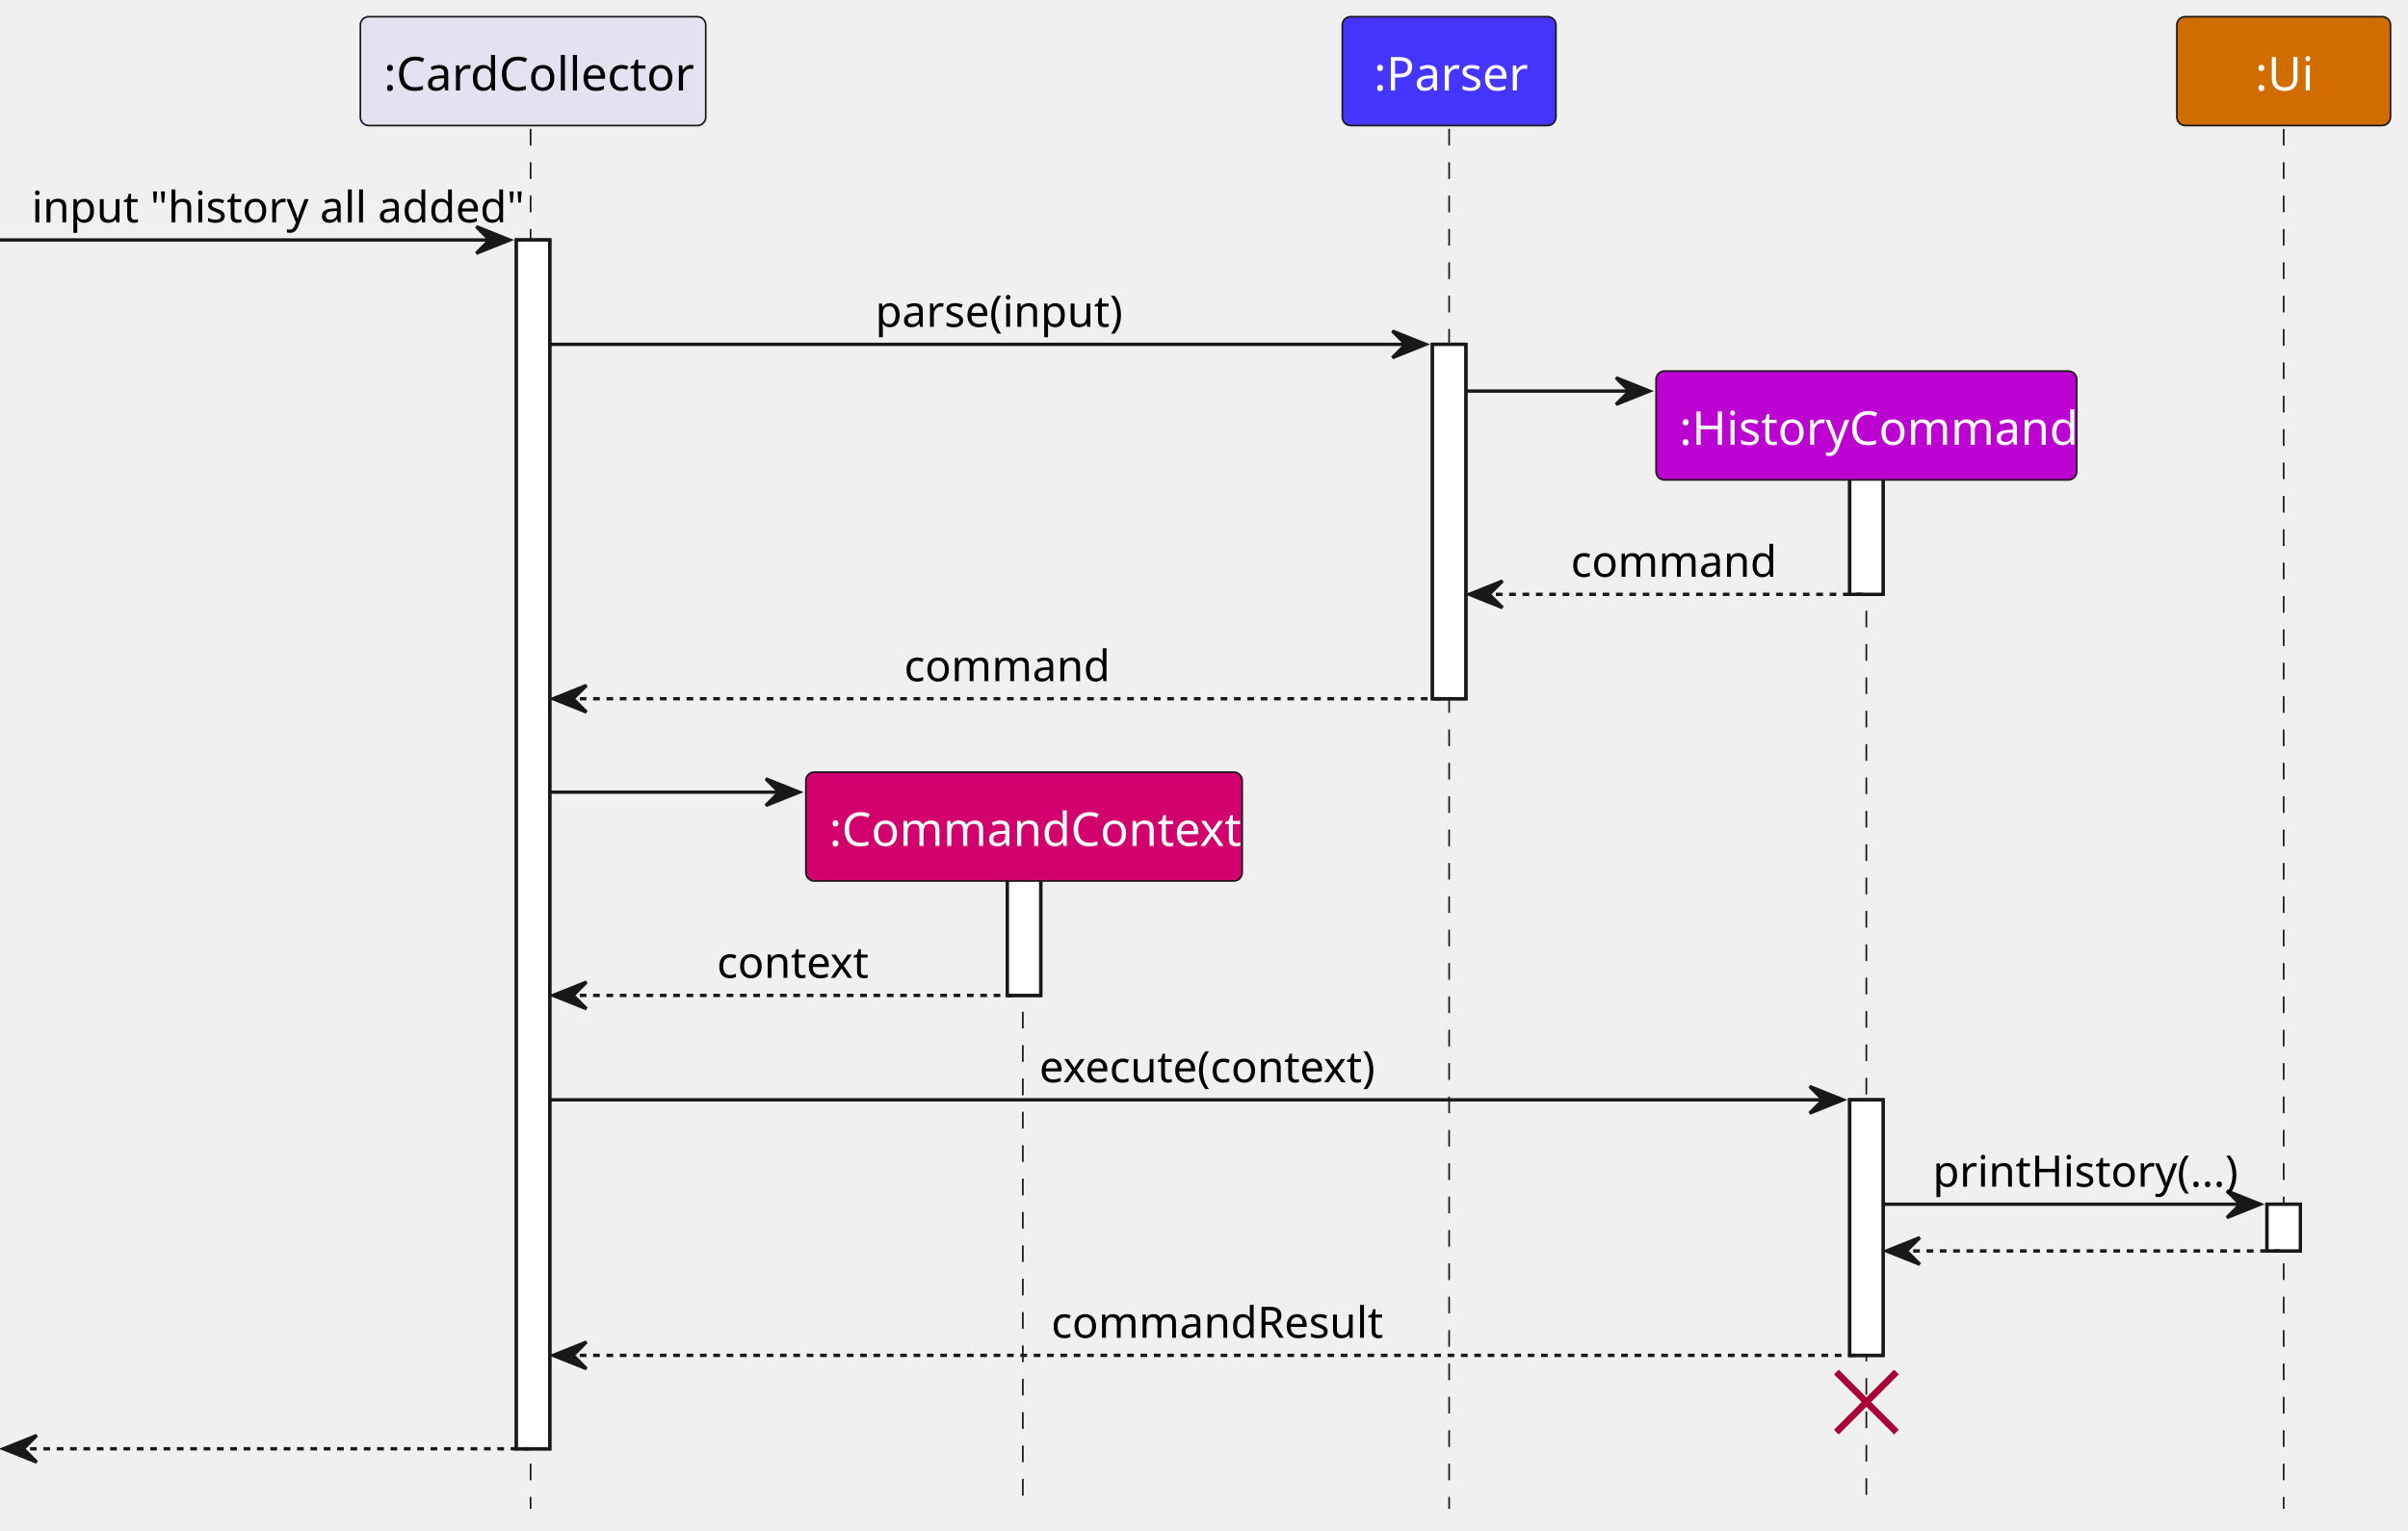
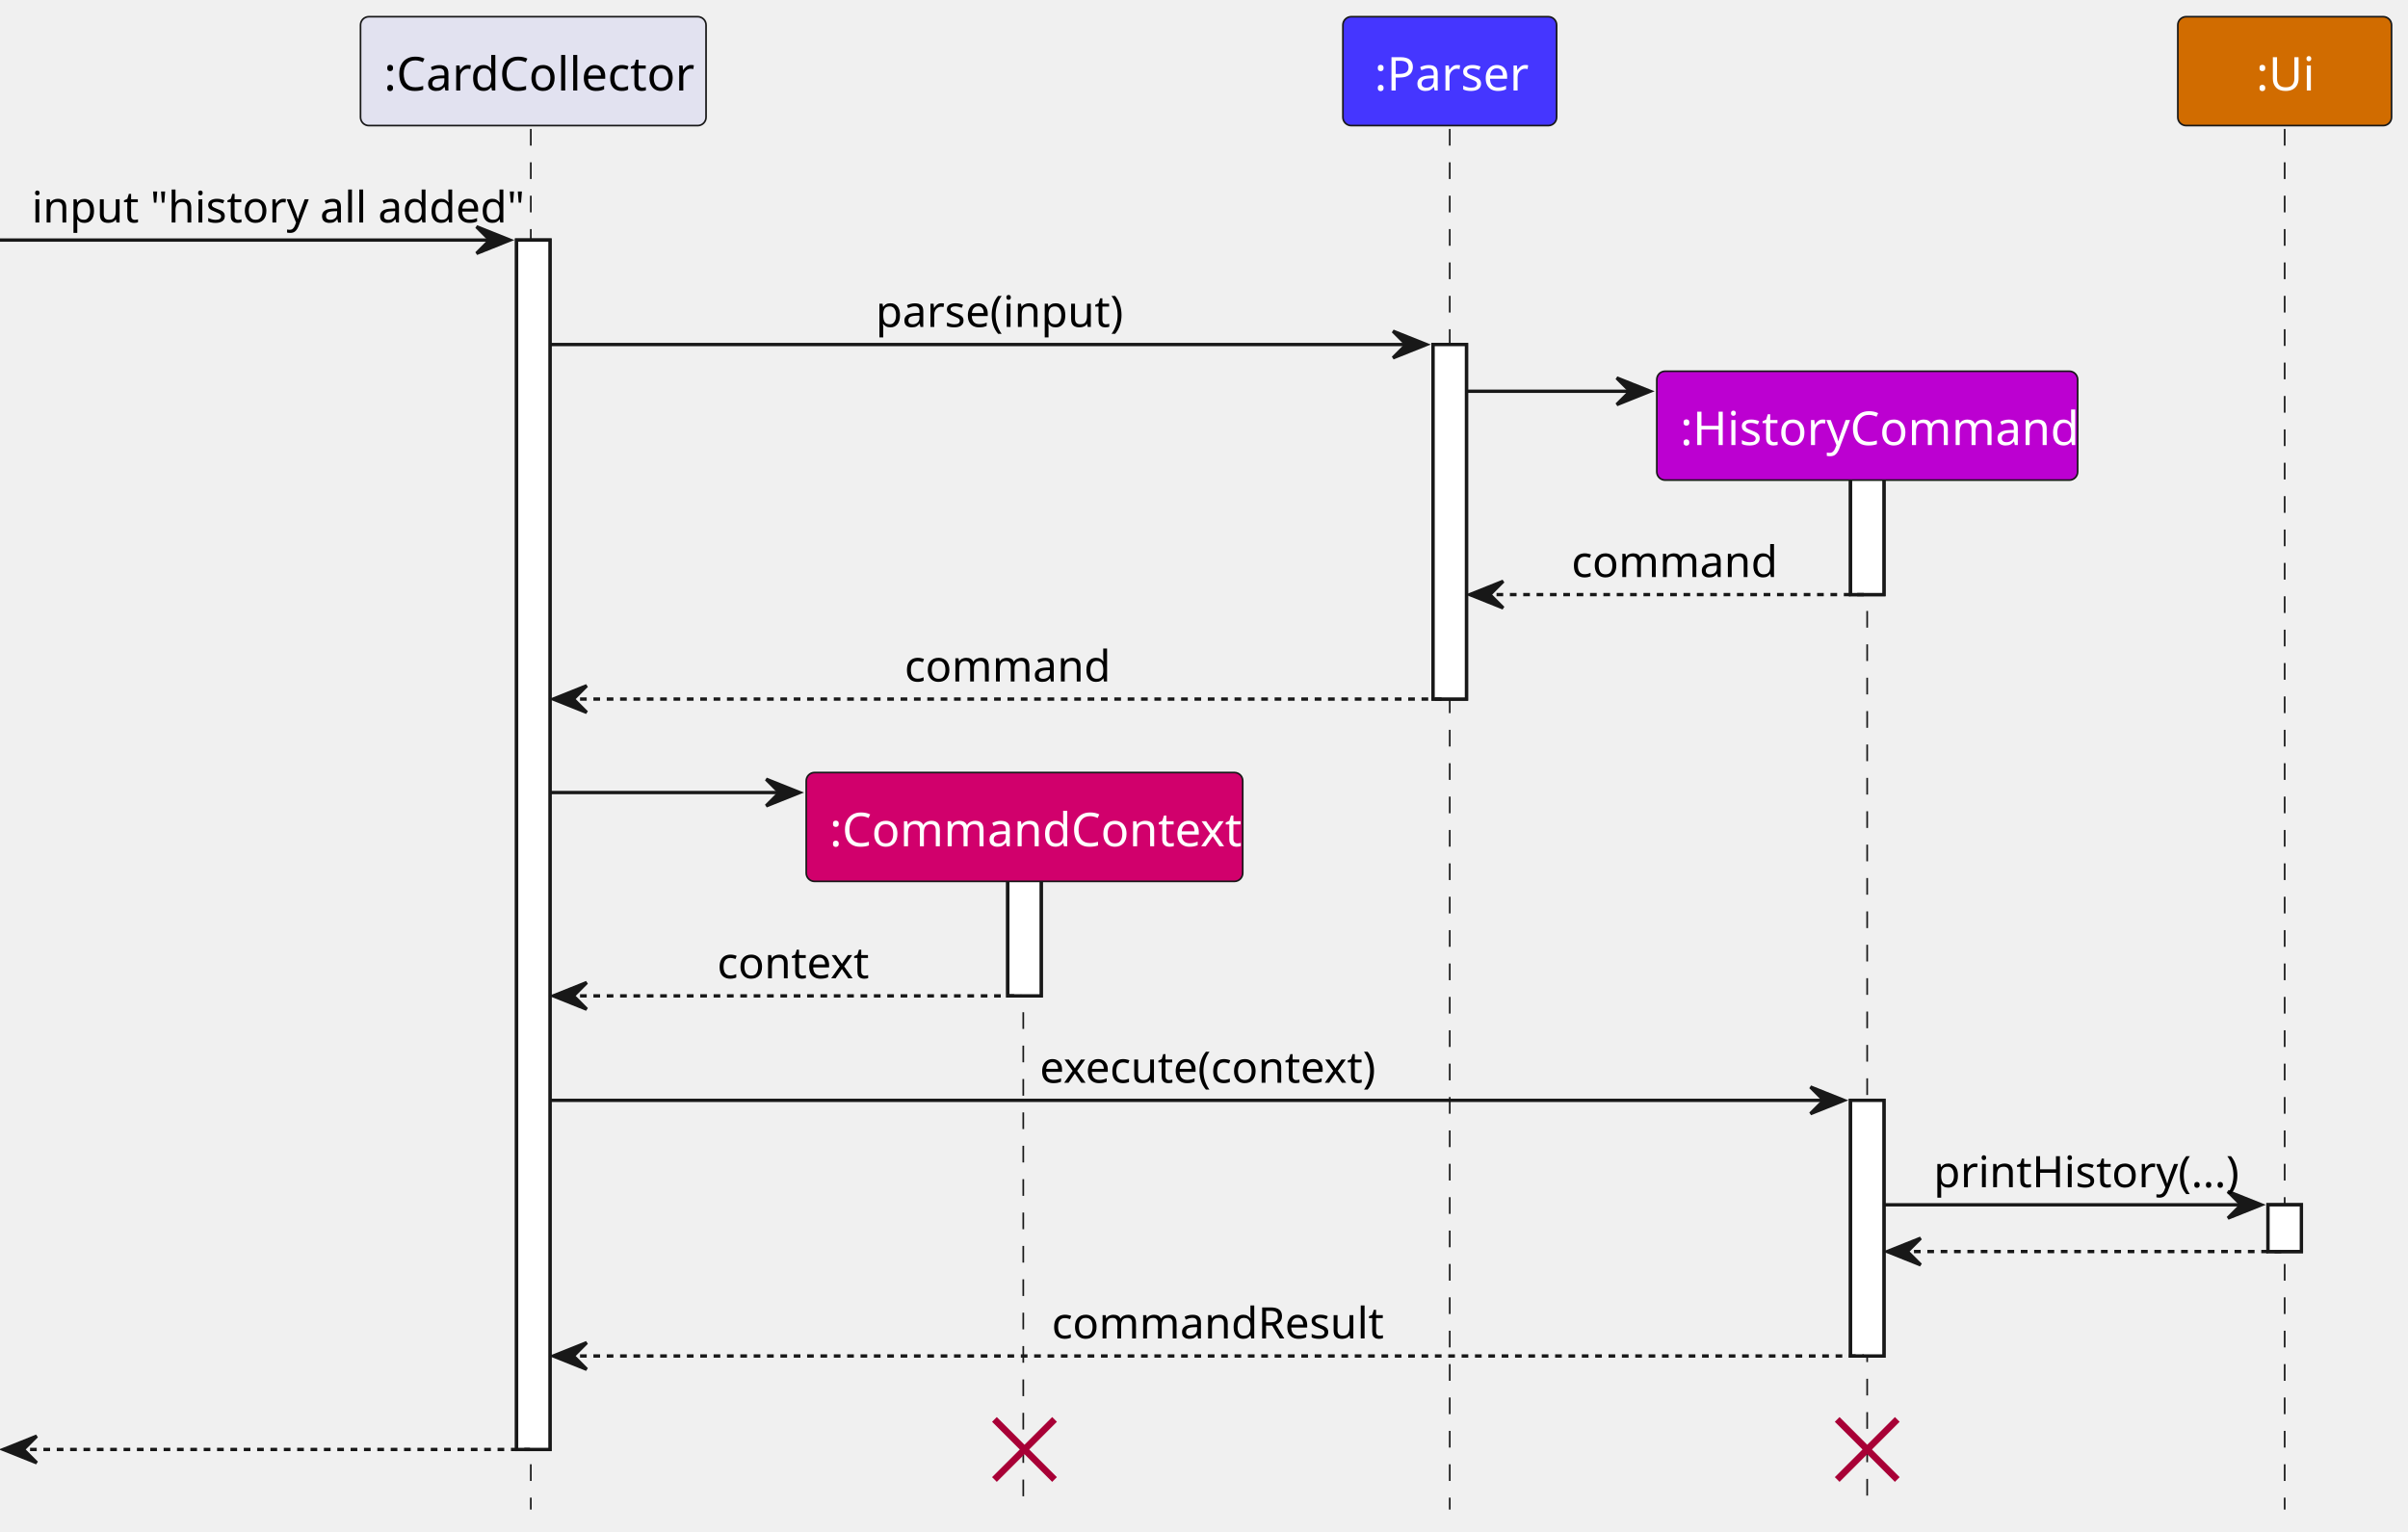
- <svg xmlns="http://www.w3.org/2000/svg" contentStyleType="text/css" data-diagram-type="SEQUENCE" height="321.3px" preserveAspectRatio="none" style="width:505px;height:321px;background:#FFFFFF;" version="1.1" viewBox="0 0 505 321" width="505.4px" zoomAndPan="magnify">
+ <svg xmlns="http://www.w3.org/2000/svg" contentStyleType="text/css" data-diagram-type="SEQUENCE" height="413.1px" preserveAspectRatio="none" style="width:649px;height:413px;background:#FFFFFF;" version="1.1" viewBox="0 0 649 413" width="649.8px" zoomAndPan="magnify">
  <defs />
  <g>
    <g>
-       <rect fill="#FFFFFF" height="253.595" style="stroke:#181818;stroke-width:0.7;" width="7" x="108.29" y="50.339" />
+       <rect fill="#FFFFFF" height="326.051" style="stroke:#181818;stroke-width:0.9;" width="9" x="139.23" y="64.721" />
    </g>
    <g>
-       <rect fill="#FFFFFF" height="35.639" style="stroke:#181818;stroke-width:0.7;" width="7" x="211.257" y="173.184" />
+       <rect fill="#FFFFFF" height="45.821" style="stroke:#181818;stroke-width:0.9;" width="9" x="271.617" y="222.666" />
    </g>
    <g>
-       <rect fill="#FFFFFF" height="74.342" style="stroke:#181818;stroke-width:0.7;" width="7" x="300.408" y="72.242" />
+       <rect fill="#FFFFFF" height="95.583" style="stroke:#181818;stroke-width:0.9;" width="9" x="386.239" y="92.883" />
    </g>
    <g>
-       <rect fill="#FFFFFF" height="35.639" style="stroke:#181818;stroke-width:0.7;" width="7" x="387.918" y="89.042" />
+       <rect fill="#FFFFFF" height="45.821" style="stroke:#181818;stroke-width:0.9;" width="9" x="498.752" y="114.483" />
    </g>
    <g>
-       <rect fill="#FFFFFF" height="53.607" style="stroke:#181818;stroke-width:0.7;" width="7" x="387.918" y="230.727" />
+       <rect fill="#FFFFFF" height="68.924" style="stroke:#181818;stroke-width:0.9;" width="9" x="498.752" y="296.648" />
    </g>
    <g>
-       <rect fill="#FFFFFF" height="9.8" style="stroke:#181818;stroke-width:0.7;" width="7" x="475.428" y="252.63" />
+       <rect fill="#FFFFFF" height="12.6" style="stroke:#181818;stroke-width:0.9;" width="9" x="611.264" y="324.81" />
    </g>
    <g class="participant-lifeline" data-entity-uid="part1" data-qualified-name="CardCollector" id="part1-lifeline">
      <g>
-         <rect fill="#000000" fill-opacity="0" height="289.499" width="5.6" x="108.99" y="27.035" />
-         <line style="stroke:#181818;stroke-width:0.35;stroke-dasharray:3.5,3.5;" x1="111.274" x2="111.274" y1="27.035" y2="316.534" />
+         <rect fill="#000000" fill-opacity="0" height="372.213" width="7.2" x="140.13" y="34.759" />
+         <line style="stroke:#181818;stroke-width:0.45;stroke-dasharray:4.5,4.5;" x1="143.066" x2="143.066" y1="34.759" y2="406.972" />
      </g>
    </g>
    <g class="participant-lifeline" data-entity-uid="part2" data-qualified-name="CommandContext" id="part2-lifeline">
      <g>
-         <rect fill="#000000" fill-opacity="0" height="132.282" width="5.6" x="211.958" y="184.252" />
-         <line style="stroke:#181818;stroke-width:0.35;stroke-dasharray:3.5,3.5;" x1="214.507" x2="214.507" y1="184.252" y2="316.534" />
+         <rect fill="#000000" fill-opacity="0" height="170.077" width="7.2" x="272.517" y="236.895" />
+         <line style="stroke:#181818;stroke-width:0.45;stroke-dasharray:4.5,4.5;" x1="275.794" x2="275.794" y1="236.895" y2="406.972" />
      </g>
    </g>
    <g class="participant-lifeline" data-entity-uid="part3" data-qualified-name="Parser" id="part3-lifeline">
      <g>
-         <rect fill="#000000" fill-opacity="0" height="289.499" width="5.6" x="301.108" y="27.035" />
-         <line style="stroke:#181818;stroke-width:0.35;stroke-dasharray:3.5,3.5;" x1="303.908" x2="303.908" y1="27.035" y2="316.534" />
+         <rect fill="#000000" fill-opacity="0" height="372.213" width="7.2" x="387.139" y="34.759" />
+         <line style="stroke:#181818;stroke-width:0.45;stroke-dasharray:4.5,4.5;" x1="390.739" x2="390.739" y1="34.759" y2="406.972" />
      </g>
    </g>
    <g class="participant-lifeline" data-entity-uid="part4" data-qualified-name="HistoryCommand" id="part4-lifeline">
      <g>
-         <rect fill="#000000" fill-opacity="0" height="216.424" width="5.6" x="388.618" y="100.11" />
-         <line style="stroke:#181818;stroke-width:0.35;stroke-dasharray:3.5,3.5;" x1="391.408" x2="391.408" y1="100.11" y2="316.534" />
+         <rect fill="#000000" fill-opacity="0" height="278.26" width="7.2" x="499.652" y="128.712" />
+         <line style="stroke:#181818;stroke-width:0.45;stroke-dasharray:4.5,4.5;" x1="503.239" x2="503.239" y1="128.712" y2="406.972" />
      </g>
    </g>
    <g class="participant-lifeline" data-entity-uid="part5" data-qualified-name="Ui" id="part5-lifeline">
      <g>
-         <rect fill="#000000" fill-opacity="0" height="289.499" width="5.6" x="476.127" y="27.035" />
-         <line style="stroke:#181818;stroke-width:0.35;stroke-dasharray:3.5,3.5;" x1="478.928" x2="478.928" y1="27.035" y2="316.534" />
+         <rect fill="#000000" fill-opacity="0" height="372.213" width="7.2" x="612.164" y="34.759" />
+         <line style="stroke:#181818;stroke-width:0.45;stroke-dasharray:4.5,4.5;" x1="615.764" x2="615.764" y1="34.759" y2="406.972" />
      </g>
    </g>
    <g class="participant participant-head" data-entity-uid="part1" data-qualified-name="CardCollector" id="part1-head">
-       <rect fill="#E2E2F0" height="22.835" rx="1.75" ry="1.75" style="stroke:#181818;stroke-width:0.35;" width="72.433" x="75.574" y="3.5" />
-       <text fill="#000000" font-family="sans-serif" font-size="9.8" lengthAdjust="spacing" textLength="62.633" x="80.474" y="18.975">:CardCollector</text>
+       <rect fill="#E2E2F0" height="29.359" rx="2.25" ry="2.25" style="stroke:#181818;stroke-width:0.45;" width="93.128" x="97.166" y="4.5" />
+       <text fill="#000000" font-family="sans-serif" font-size="12.6" lengthAdjust="spacing" textLength="80.528" x="103.466" y="24.397">:CardCollector</text>
    </g>
    <g class="participant participant-head" data-entity-uid="part3" data-qualified-name="Parser" id="part3-head">
-       <rect fill="#4536FF" height="22.835" rx="1.75" ry="1.75" style="stroke:#181818;stroke-width:0.35;" width="44.8" x="281.508" y="3.5" />
-       <text fill="#FFFFFF" font-family="sans-serif" font-size="9.8" lengthAdjust="spacing" textLength="31.587" x="288.115" y="18.975">:Parser</text>
+       <rect fill="#4536FF" height="29.359" rx="2.25" ry="2.25" style="stroke:#181818;stroke-width:0.45;" width="57.6" x="361.939" y="4.5" />
+       <text fill="#FFFFFF" font-family="sans-serif" font-size="12.6" lengthAdjust="spacing" textLength="40.612" x="370.433" y="24.397">:Parser</text>
    </g>
    <g class="participant participant-head" data-entity-uid="part5" data-qualified-name="Ui" id="part5-head">
-       <rect fill="#D16C00" height="22.835" rx="1.75" ry="1.75" style="stroke:#181818;stroke-width:0.35;" width="44.8" x="456.527" y="3.5" />
-       <text fill="#FFFFFF" font-family="sans-serif" font-size="9.8" lengthAdjust="spacing" textLength="11.977" x="472.939" y="18.975">:Ui</text>
+       <rect fill="#D16C00" height="29.359" rx="2.25" ry="2.25" style="stroke:#181818;stroke-width:0.45;" width="57.6" x="586.964" y="4.5" />
+       <text fill="#FFFFFF" font-family="sans-serif" font-size="12.6" lengthAdjust="spacing" textLength="15.399" x="608.064" y="24.397">:Ui</text>
    </g>
    <g>
-       <rect fill="#FFFFFF" height="253.595" style="stroke:#181818;stroke-width:0.7;" width="7" x="108.29" y="50.339" />
+       <rect fill="#FFFFFF" height="326.051" style="stroke:#181818;stroke-width:0.9;" width="9" x="139.23" y="64.721" />
    </g>
    <g>
-       <rect fill="#FFFFFF" height="35.639" style="stroke:#181818;stroke-width:0.7;" width="7" x="211.257" y="173.184" />
+       <rect fill="#FFFFFF" height="45.821" style="stroke:#181818;stroke-width:0.9;" width="9" x="271.617" y="222.666" />
    </g>
    <g>
-       <rect fill="#FFFFFF" height="74.342" style="stroke:#181818;stroke-width:0.7;" width="7" x="300.408" y="72.242" />
+       <rect fill="#FFFFFF" height="95.583" style="stroke:#181818;stroke-width:0.9;" width="9" x="386.239" y="92.883" />
    </g>
    <g>
-       <rect fill="#FFFFFF" height="35.639" style="stroke:#181818;stroke-width:0.7;" width="7" x="387.918" y="89.042" />
+       <rect fill="#FFFFFF" height="45.821" style="stroke:#181818;stroke-width:0.9;" width="9" x="498.752" y="114.483" />
    </g>
    <g>
-       <rect fill="#FFFFFF" height="53.607" style="stroke:#181818;stroke-width:0.7;" width="7" x="387.918" y="230.727" />
+       <rect fill="#FFFFFF" height="68.924" style="stroke:#181818;stroke-width:0.9;" width="9" x="498.752" y="296.648" />
    </g>
    <g>
-       <rect fill="#FFFFFF" height="9.8" style="stroke:#181818;stroke-width:0.7;" width="7" x="475.428" y="252.63" />
+       <rect fill="#FFFFFF" height="12.6" style="stroke:#181818;stroke-width:0.9;" width="9" x="611.264" y="324.81" />
    </g>
    <g class="message" data-entity-1="part1" data-entity-2="part1" id="msg1">
-       <polygon fill="#181818" points="99.89,47.538,106.89,50.339,99.89,53.139,102.69,50.339" style="stroke:#181818;stroke-width:0.7;" />
-       <line style="stroke:#181818;stroke-width:0.7;" x1="0" x2="104.09" y1="50.339" y2="50.339" />
-       <text fill="#000000" font-family="sans-serif" font-size="9.1" lengthAdjust="spacing" textLength="94.99" x="6.65" y="46.655">input "history all added"</text>
+       <polygon fill="#181818" points="128.43,61.121,137.43,64.721,128.43,68.321,132.03,64.721" style="stroke:#181818;stroke-width:0.9;" />
+       <line style="stroke:#181818;stroke-width:0.9;" x1="0" x2="133.83" y1="64.721" y2="64.721" />
+       <text fill="#000000" font-family="sans-serif" font-size="11.7" lengthAdjust="spacing" textLength="122.13" x="8.55" y="59.984">input "history all added"</text>
    </g>
    <g class="message" data-entity-1="part1" data-entity-2="part3" id="msg2">
-       <polygon fill="#181818" points="292.008,69.442,299.008,72.242,292.008,75.042,294.808,72.242" style="stroke:#181818;stroke-width:0.7;" />
-       <line style="stroke:#181818;stroke-width:0.7;" x1="115.29" x2="296.208" y1="72.242" y2="72.242" />
-       <text fill="#000000" font-family="sans-serif" font-size="9.1" lengthAdjust="spacing" textLength="48.557" x="183.571" y="68.558">parse(input)</text>
+       <polygon fill="#181818" points="375.439,89.283,384.439,92.883,375.439,96.483,379.039,92.883" style="stroke:#181818;stroke-width:0.9;" />
+       <line style="stroke:#181818;stroke-width:0.9;" x1="148.23" x2="380.839" y1="92.883" y2="92.883" />
+       <text fill="#000000" font-family="sans-serif" font-size="11.7" lengthAdjust="spacing" textLength="62.431" x="236.019" y="88.146">parse(input)</text>
    </g>
    <g class="message" data-entity-1="part3" data-entity-2="part4" id="msg3">
-       <polygon fill="#181818" points="338.908,79.242,345.908,82.042,338.908,84.842,341.708,82.042" style="stroke:#181818;stroke-width:0.7;" />
-       <line style="stroke:#181818;stroke-width:0.7;" x1="307.408" x2="343.108" y1="82.042" y2="82.042" />
+       <polygon fill="#181818" points="435.739,101.883,444.739,105.483,435.739,109.083,439.339,105.483" style="stroke:#181818;stroke-width:0.9;" />
+       <line style="stroke:#181818;stroke-width:0.9;" x1="395.239" x2="441.139" y1="105.483" y2="105.483" />
    </g>
-     <rect fill="#BC00D1" height="22.835" rx="1.75" ry="1.75" style="stroke:#181818;stroke-width:0.35;" width="88.219" x="347.308" y="77.842" />
-     <text fill="#FFFFFF" font-family="sans-serif" font-size="9.8" lengthAdjust="spacing" textLength="78.419" x="352.208" y="93.317">:HistoryCommand</text>
+     <rect fill="#BC00D1" height="29.359" rx="2.25" ry="2.25" style="stroke:#181818;stroke-width:0.45;" width="113.425" x="446.539" y="100.083" />
+     <text fill="#FFFFFF" font-family="sans-serif" font-size="12.6" lengthAdjust="spacing" textLength="100.825" x="452.839" y="119.98">:HistoryCommand</text>
    <g class="message" data-entity-1="part4" data-entity-2="part3" id="msg5">
-       <polygon fill="#181818" points="315.108,121.881,308.108,124.681,315.108,127.481,312.308,124.681" style="stroke:#181818;stroke-width:0.7;" />
-       <line style="stroke:#181818;stroke-width:0.7;stroke-dasharray:1.4,1.4;" x1="310.908" x2="390.718" y1="124.681" y2="124.681" />
-       <text fill="#000000" font-family="sans-serif" font-size="9.1" lengthAdjust="spacing" textLength="39.955" x="329.436" y="120.997">command</text>
+       <polygon fill="#181818" points="405.139,156.704,396.139,160.304,405.139,163.904,401.539,160.304" style="stroke:#181818;stroke-width:0.9;" />
+       <line style="stroke:#181818;stroke-width:0.9;stroke-dasharray:1.8,1.8;" x1="399.739" x2="502.352" y1="160.304" y2="160.304" />
+       <text fill="#000000" font-family="sans-serif" font-size="11.7" lengthAdjust="spacing" textLength="51.37" x="423.56" y="155.567">command</text>
    </g>
    <g class="message" data-entity-1="part3" data-entity-2="part1" id="msg6">
-       <polygon fill="#181818" points="122.99,143.784,115.99,146.584,122.99,149.384,120.19,146.584" style="stroke:#181818;stroke-width:0.7;" />
-       <line style="stroke:#181818;stroke-width:0.7;stroke-dasharray:1.4,1.4;" x1="118.79" x2="303.208" y1="146.584" y2="146.584" />
-       <text fill="#000000" font-family="sans-serif" font-size="9.1" lengthAdjust="spacing" textLength="39.955" x="189.622" y="142.9">command</text>
+       <polygon fill="#181818" points="158.13,184.866,149.13,188.466,158.13,192.066,154.53,188.466" style="stroke:#181818;stroke-width:0.9;" />
+       <line style="stroke:#181818;stroke-width:0.9;stroke-dasharray:1.8,1.8;" x1="152.73" x2="389.839" y1="188.466" y2="188.466" />
+       <text fill="#000000" font-family="sans-serif" font-size="11.7" lengthAdjust="spacing" textLength="51.37" x="243.8" y="183.729">command</text>
    </g>
    <g class="message" data-entity-1="part1" data-entity-2="part2" id="msg8">
-       <polygon fill="#181818" points="160.607,163.384,167.607,166.184,160.607,168.984,163.407,166.184" style="stroke:#181818;stroke-width:0.7;" />
-       <line style="stroke:#181818;stroke-width:0.7;" x1="115.29" x2="164.807" y1="166.184" y2="166.184" />
+       <polygon fill="#181818" points="206.494,210.066,215.494,213.666,206.494,217.266,210.094,213.666" style="stroke:#181818;stroke-width:0.9;" />
+       <line style="stroke:#181818;stroke-width:0.9;" x1="148.23" x2="211.894" y1="213.666" y2="213.666" />
    </g>
-     <rect fill="#D1006C" height="22.835" rx="1.75" ry="1.75" style="stroke:#181818;stroke-width:0.35;" width="91.502" x="169.007" y="161.984" />
-     <text fill="#FFFFFF" font-family="sans-serif" font-size="9.8" lengthAdjust="spacing" textLength="81.702" x="173.907" y="177.46">:CommandContext</text>
+     <rect fill="#D1006C" height="29.359" rx="2.25" ry="2.25" style="stroke:#181818;stroke-width:0.45;" width="117.645" x="217.294" y="208.266" />
+     <text fill="#FFFFFF" font-family="sans-serif" font-size="12.6" lengthAdjust="spacing" textLength="105.045" x="223.594" y="228.162">:CommandContext</text>
    <g class="message" data-entity-1="part2" data-entity-2="part1" id="msg10">
-       <polygon fill="#181818" points="122.99,206.023,115.99,208.823,122.99,211.623,120.19,208.823" style="stroke:#181818;stroke-width:0.7;" />
-       <line style="stroke:#181818;stroke-width:0.7;stroke-dasharray:1.4,1.4;" x1="118.79" x2="214.058" y1="208.823" y2="208.823" />
-       <text fill="#000000" font-family="sans-serif" font-size="9.1" lengthAdjust="spacing" textLength="29.34" x="150.354" y="205.139">context</text>
+       <polygon fill="#181818" points="158.13,264.887,149.13,268.486,158.13,272.087,154.53,268.486" style="stroke:#181818;stroke-width:0.9;" />
+       <line style="stroke:#181818;stroke-width:0.9;stroke-dasharray:1.8,1.8;" x1="152.73" x2="275.217" y1="268.486" y2="268.486" />
+       <text fill="#000000" font-family="sans-serif" font-size="11.7" lengthAdjust="spacing" textLength="37.722" x="193.312" y="263.75">context</text>
    </g>
    <g class="message" data-entity-1="part1" data-entity-2="part4" id="msg11">
-       <polygon fill="#181818" points="379.518,227.927,386.518,230.727,379.518,233.527,382.318,230.727" style="stroke:#181818;stroke-width:0.7;" />
-       <line style="stroke:#181818;stroke-width:0.7;" x1="115.29" x2="383.718" y1="230.727" y2="230.727" />
-       <text fill="#000000" font-family="sans-serif" font-size="9.1" lengthAdjust="spacing" textLength="67.272" x="217.968" y="227.043">execute(context)</text>
+       <polygon fill="#181818" points="487.952,293.048,496.952,296.648,487.952,300.248,491.552,296.648" style="stroke:#181818;stroke-width:0.9;" />
+       <line style="stroke:#181818;stroke-width:0.9;" x1="148.23" x2="493.352" y1="296.648" y2="296.648" />
+       <text fill="#000000" font-family="sans-serif" font-size="11.7" lengthAdjust="spacing" textLength="86.493" x="280.244" y="291.912">execute(context)</text>
    </g>
    <g class="message" data-entity-1="part4" data-entity-2="part5" id="msg12">
-       <polygon fill="#181818" points="467.027,249.83,474.027,252.63,467.027,255.43,469.827,252.63" style="stroke:#181818;stroke-width:0.7;" />
-       <line style="stroke:#181818;stroke-width:0.7;" x1="394.918" x2="471.228" y1="252.63" y2="252.63" />
-       <text fill="#000000" font-family="sans-serif" font-size="9.1" lengthAdjust="spacing" textLength="59.661" x="405.342" y="248.946">printHistory(...)</text>
+       <polygon fill="#181818" points="600.464,321.21,609.464,324.81,600.464,328.41,604.064,324.81" style="stroke:#181818;stroke-width:0.9;" />
+       <line style="stroke:#181818;stroke-width:0.9;" x1="507.752" x2="605.864" y1="324.81" y2="324.81" />
+       <text fill="#000000" font-family="sans-serif" font-size="11.7" lengthAdjust="spacing" textLength="76.707" x="521.154" y="320.074">printHistory(...)</text>
    </g>
    <g class="message" data-entity-1="part5" data-entity-2="part4" id="msg13">
-       <polygon fill="#181818" points="402.618,259.63,395.618,262.43,402.618,265.23,399.818,262.43" style="stroke:#181818;stroke-width:0.7;" />
-       <line style="stroke:#181818;stroke-width:0.7;stroke-dasharray:1.4,1.4;" x1="398.418" x2="478.228" y1="262.43" y2="262.43" />
+       <polygon fill="#181818" points="517.652,333.81,508.652,337.41,517.652,341.01,514.052,337.41" style="stroke:#181818;stroke-width:0.9;" />
+       <line style="stroke:#181818;stroke-width:0.9;stroke-dasharray:1.8,1.8;" x1="512.252" x2="614.864" y1="337.41" y2="337.41" />
    </g>
    <g class="message" data-entity-1="part4" data-entity-2="part1" id="msg14">
-       <polygon fill="#181818" points="122.99,281.534,115.99,284.334,122.99,287.134,120.19,284.334" style="stroke:#181818;stroke-width:0.7;" />
-       <line style="stroke:#181818;stroke-width:0.7;stroke-dasharray:1.4,1.4;" x1="118.79" x2="390.718" y1="284.334" y2="284.334" />
-       <text fill="#000000" font-family="sans-serif" font-size="9.1" lengthAdjust="spacing" textLength="65.748" x="220.48" y="280.65">commandResult</text>
+       <polygon fill="#181818" points="158.13,361.972,149.13,365.572,158.13,369.172,154.53,365.572" style="stroke:#181818;stroke-width:0.9;" />
+       <line style="stroke:#181818;stroke-width:0.9;stroke-dasharray:1.8,1.8;" x1="152.73" x2="502.352" y1="365.572" y2="365.572" />
+       <text fill="#000000" font-family="sans-serif" font-size="11.7" lengthAdjust="spacing" textLength="84.534" x="283.474" y="360.836">commandResult</text>
    </g>
-     <line style="stroke:#A80036;stroke-width:1.4;" x1="385.118" x2="397.718" y1="287.834" y2="300.434" />
-     <line style="stroke:#A80036;stroke-width:1.4;" x1="385.118" x2="397.718" y1="300.434" y2="287.834" />
    <g class="message" data-entity-1="part1" data-entity-2="part1" id="msg16">
-       <polygon fill="#181818" points="7.7,301.134,0.7,303.934,7.7,306.734,4.9,303.934" style="stroke:#181818;stroke-width:0.7;" />
-       <line style="stroke:#181818;stroke-width:0.7;stroke-dasharray:1.4,1.4;" x1="3.5" x2="111.09" y1="303.934" y2="303.934" />
+       <polygon fill="#181818" points="9.9,387.172,0.9,390.772,9.9,394.372,6.3,390.772" style="stroke:#181818;stroke-width:0.9;" />
+       <line style="stroke:#181818;stroke-width:0.9;stroke-dasharray:1.8,1.8;" x1="4.5" x2="142.83" y1="390.772" y2="390.772" />
    </g>
+     <line style="stroke:#A80036;stroke-width:1.8;" x1="268.017" x2="284.217" y1="382.672" y2="398.872" />
+     <line style="stroke:#A80036;stroke-width:1.8;" x1="268.017" x2="284.217" y1="398.872" y2="382.672" />
+     <line style="stroke:#A80036;stroke-width:1.8;" x1="495.152" x2="511.352" y1="382.672" y2="398.872" />
+     <line style="stroke:#A80036;stroke-width:1.8;" x1="495.152" x2="511.352" y1="398.872" y2="382.672" />
  </g>
</svg>
